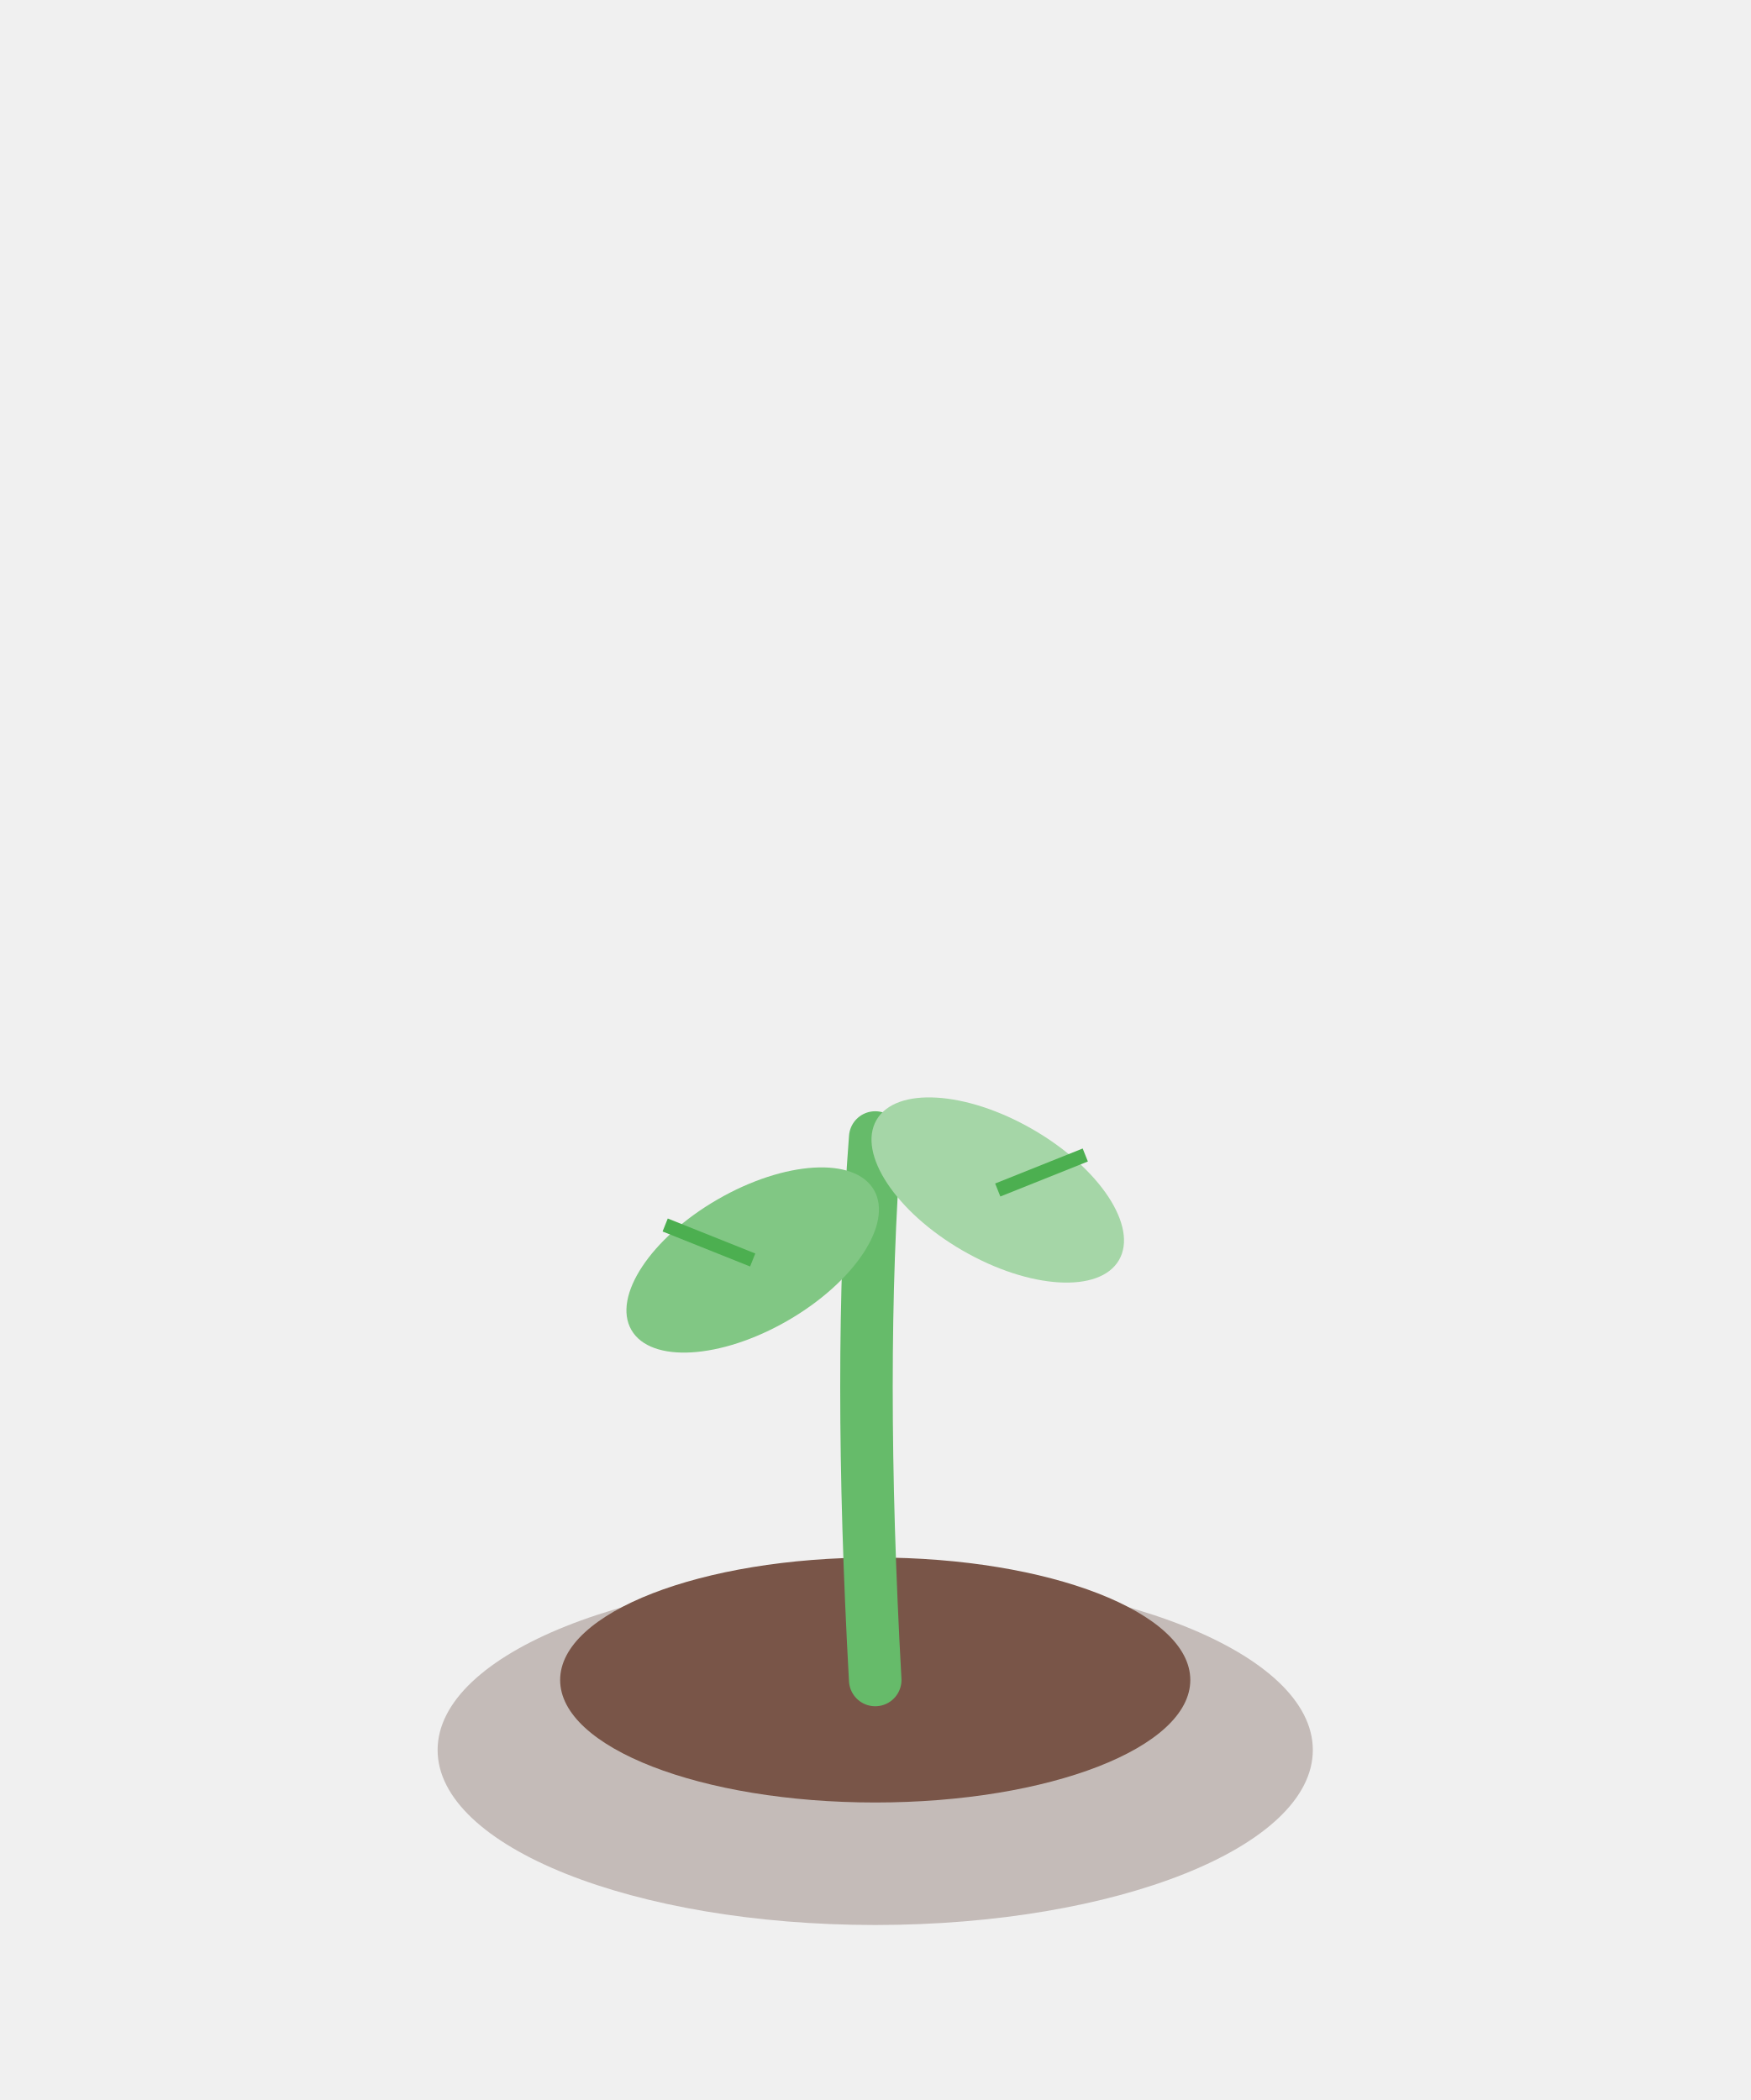
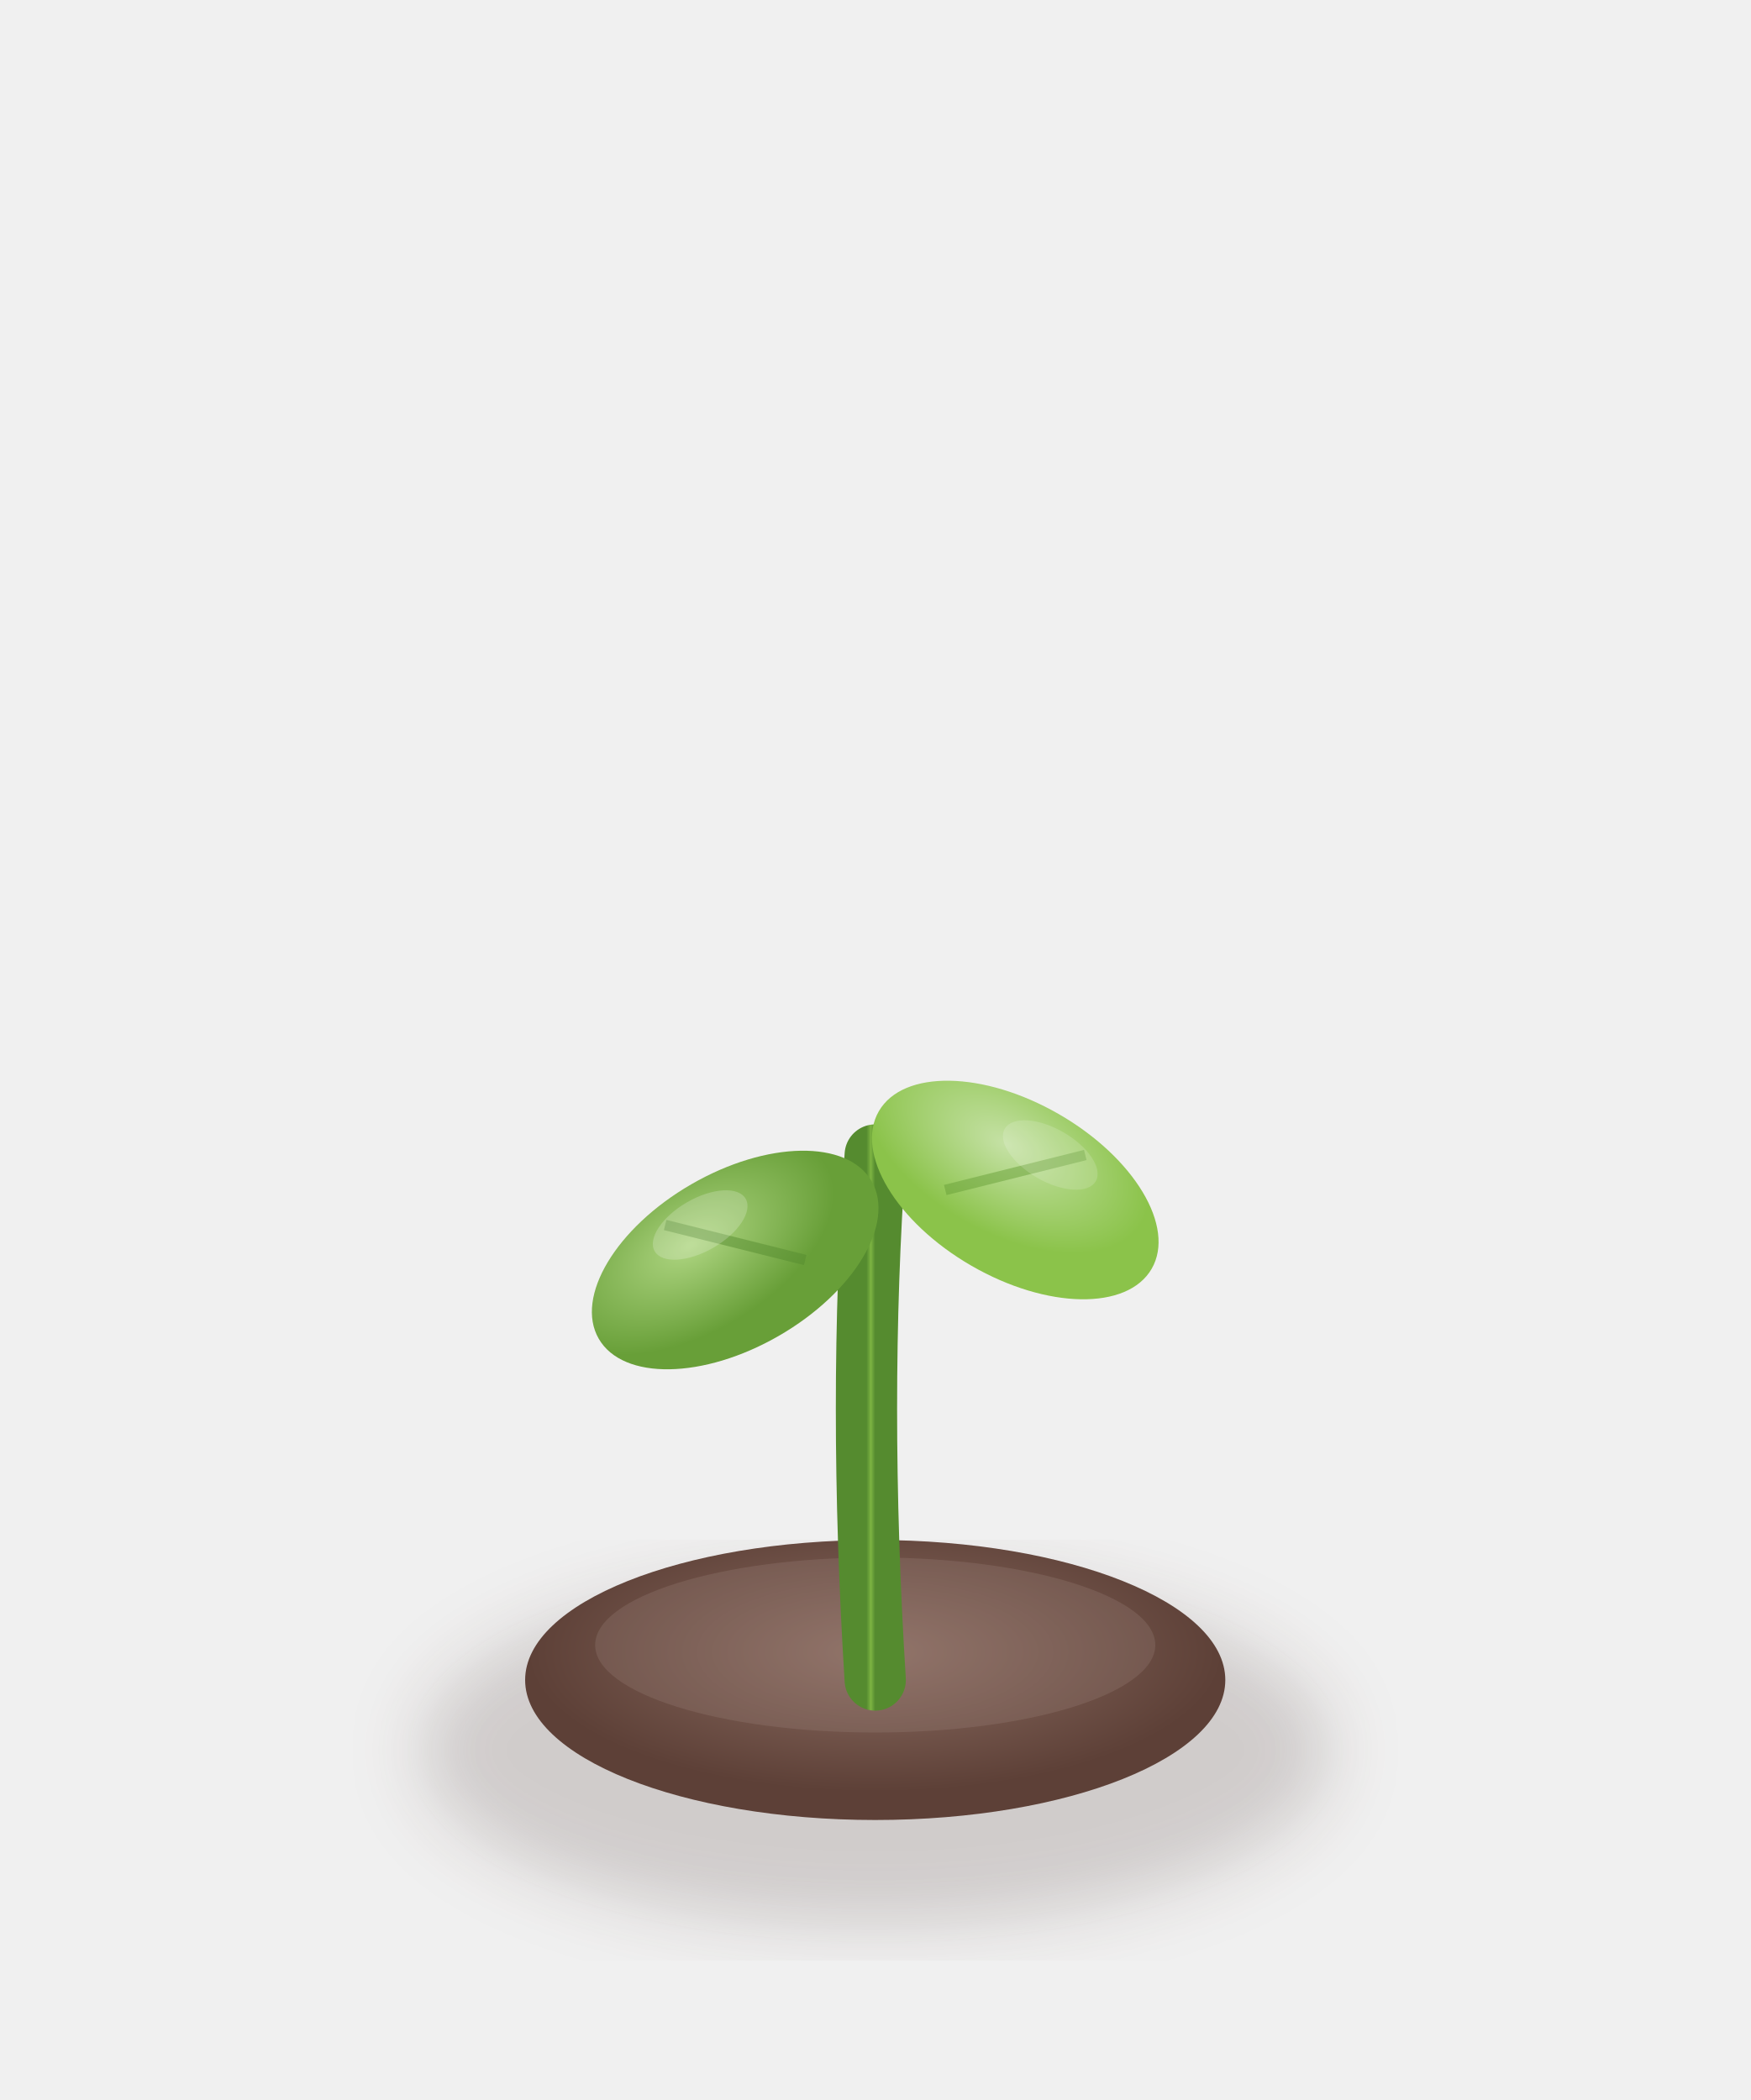
<svg xmlns="http://www.w3.org/2000/svg" viewBox="0 0 100 120">
-   <ellipse cx="50" cy="100" rx="25" ry="10" fill="#5D4037" opacity="0.3" />
-   <ellipse cx="50" cy="96" rx="18" ry="7" fill="#795548" />
-   <path d="M50 96 Q49 78 50 65" stroke="#66BB6A" stroke-width="3" fill="none" stroke-linecap="round" />
-   <ellipse cx="43" cy="72" rx="8" ry="4" fill="#81C784" transform="rotate(-30 43 72)" />
-   <ellipse cx="57" cy="68" rx="8" ry="4" fill="#A5D6A7" transform="rotate(30 57 68)" />
-   <path d="M43 72 L38 70" stroke="#4CAF50" stroke-width="0.8" fill="none" />
-   <path d="M57 68 L62 66" stroke="#4CAF50" stroke-width="0.8" fill="none" />
+   <defs>
+     <radialGradient id="soilG" cx="50%" cy="40%">
+       <stop offset="0%" stop-color="#8D6E63" />
+       <stop offset="100%" stop-color="#5D4037" />
+     </radialGradient>
+     <linearGradient id="stemG" x1="0" y1="0" x2="1" y2="0">
+       <stop offset="0%" stop-color="#558B2F" />
+       <stop offset="50%" stop-color="#7CB342" />
+       <stop offset="100%" stop-color="#558B2F" />
+     </linearGradient>
+     <radialGradient id="leafG1" cx="40%" cy="30%">
+       <stop offset="0%" stop-color="#AED581" />
+       <stop offset="100%" stop-color="#689F38" />
+     </radialGradient>
+     <radialGradient id="leafG2" cx="40%" cy="30%">
+       <stop offset="0%" stop-color="#C5E1A5" />
+       <stop offset="100%" stop-color="#8BC34A" />
+     </radialGradient>
+     <filter id="ss">
+       <feGaussianBlur stdDeviation="2" />
+     </filter>
+   </defs>
+   <ellipse cx="50" cy="100" rx="26" ry="10" fill="#3E2723" opacity="0.18" filter="url(#ss)" />
+   <ellipse cx="50" cy="96" rx="20" ry="8" fill="url(#soilG)" />
+   <ellipse cx="50" cy="94" rx="16" ry="5" fill="#A1887F" opacity="0.25" />
+   <path d="M50 96 Q49 80 50 66" stroke="url(#stemG)" stroke-width="3.5" fill="none" stroke-linecap="round" />
+   <ellipse cx="42" cy="72" rx="9" ry="5" fill="url(#leafG1)" transform="rotate(-30 42 72)" />
+   <ellipse cx="58" cy="68" rx="9" ry="5" fill="url(#leafG2)" transform="rotate(30 58 68)" />
+   <path d="M46 72 L38 70" stroke="#558B2F" stroke-width="0.6" fill="none" opacity="0.5" />
+   <path d="M54 68 L62 66" stroke="#689F38" stroke-width="0.6" fill="none" opacity="0.5" />
+   <ellipse cx="40" cy="70" rx="3" ry="1.5" fill="#fff" opacity="0.2" transform="rotate(-30 40 70)" />
+   <ellipse cx="60" cy="66" rx="3" ry="1.5" fill="#fff" opacity="0.15" transform="rotate(30 60 66)" />
</svg>
